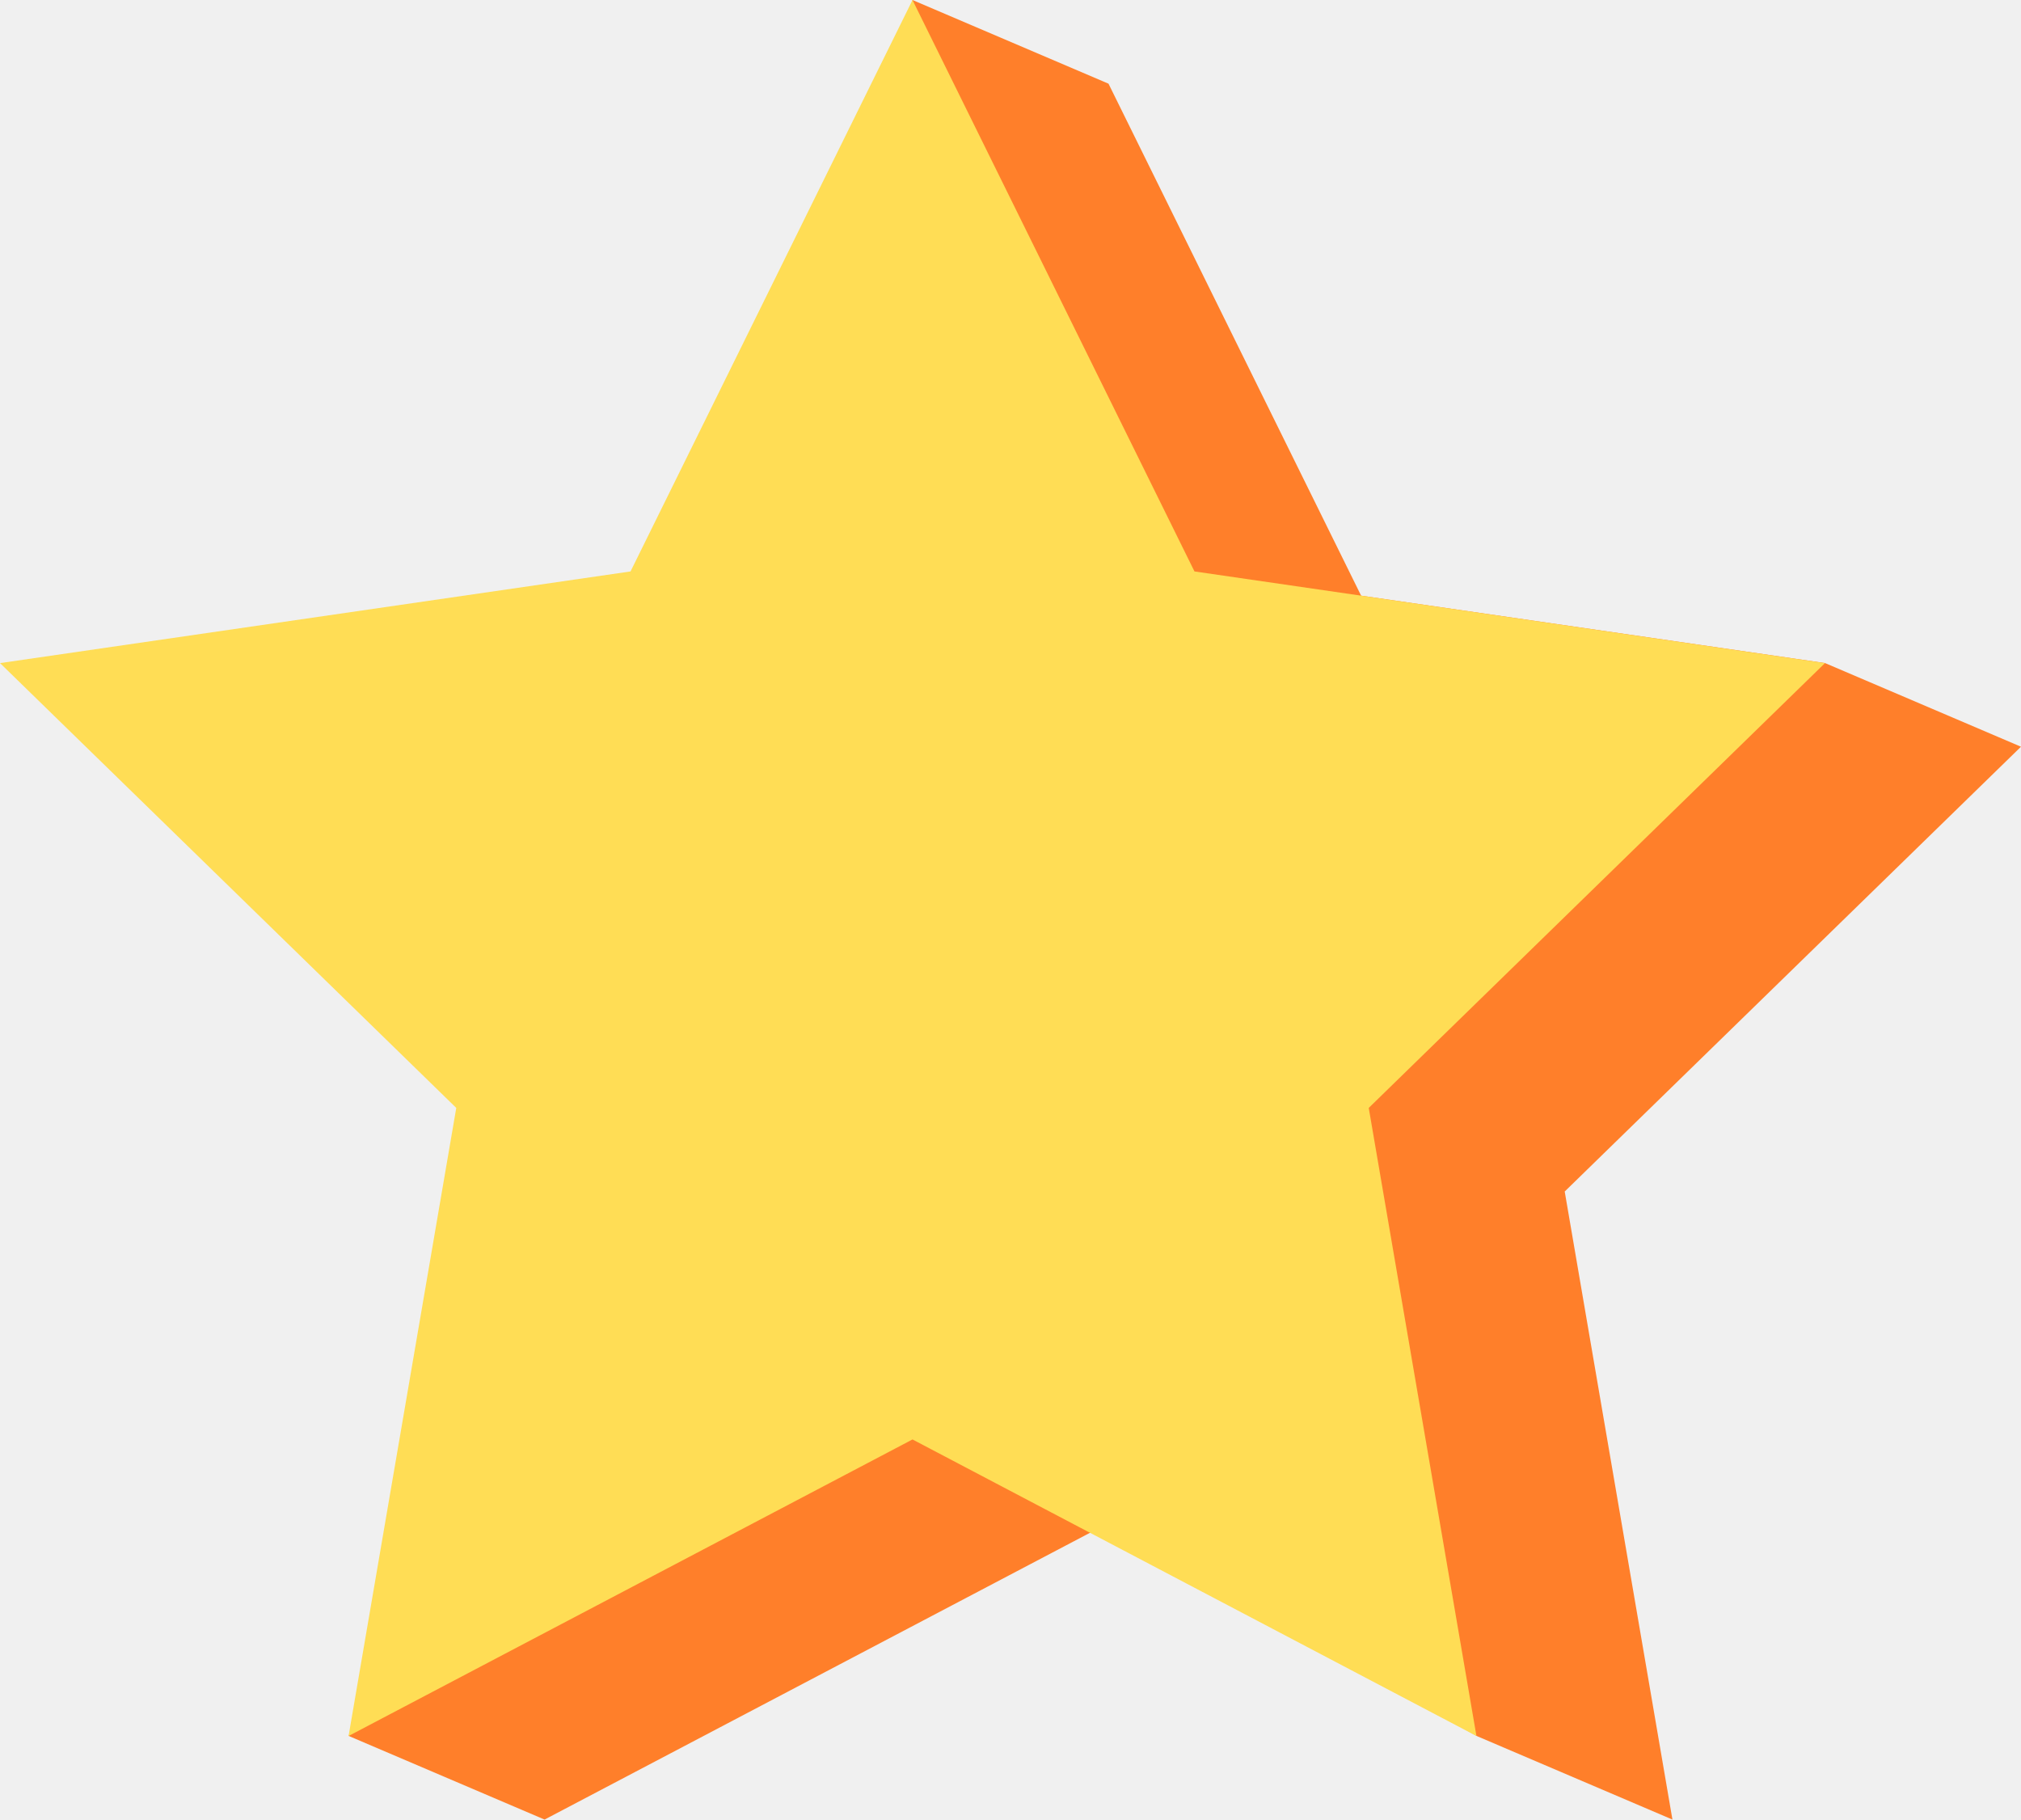
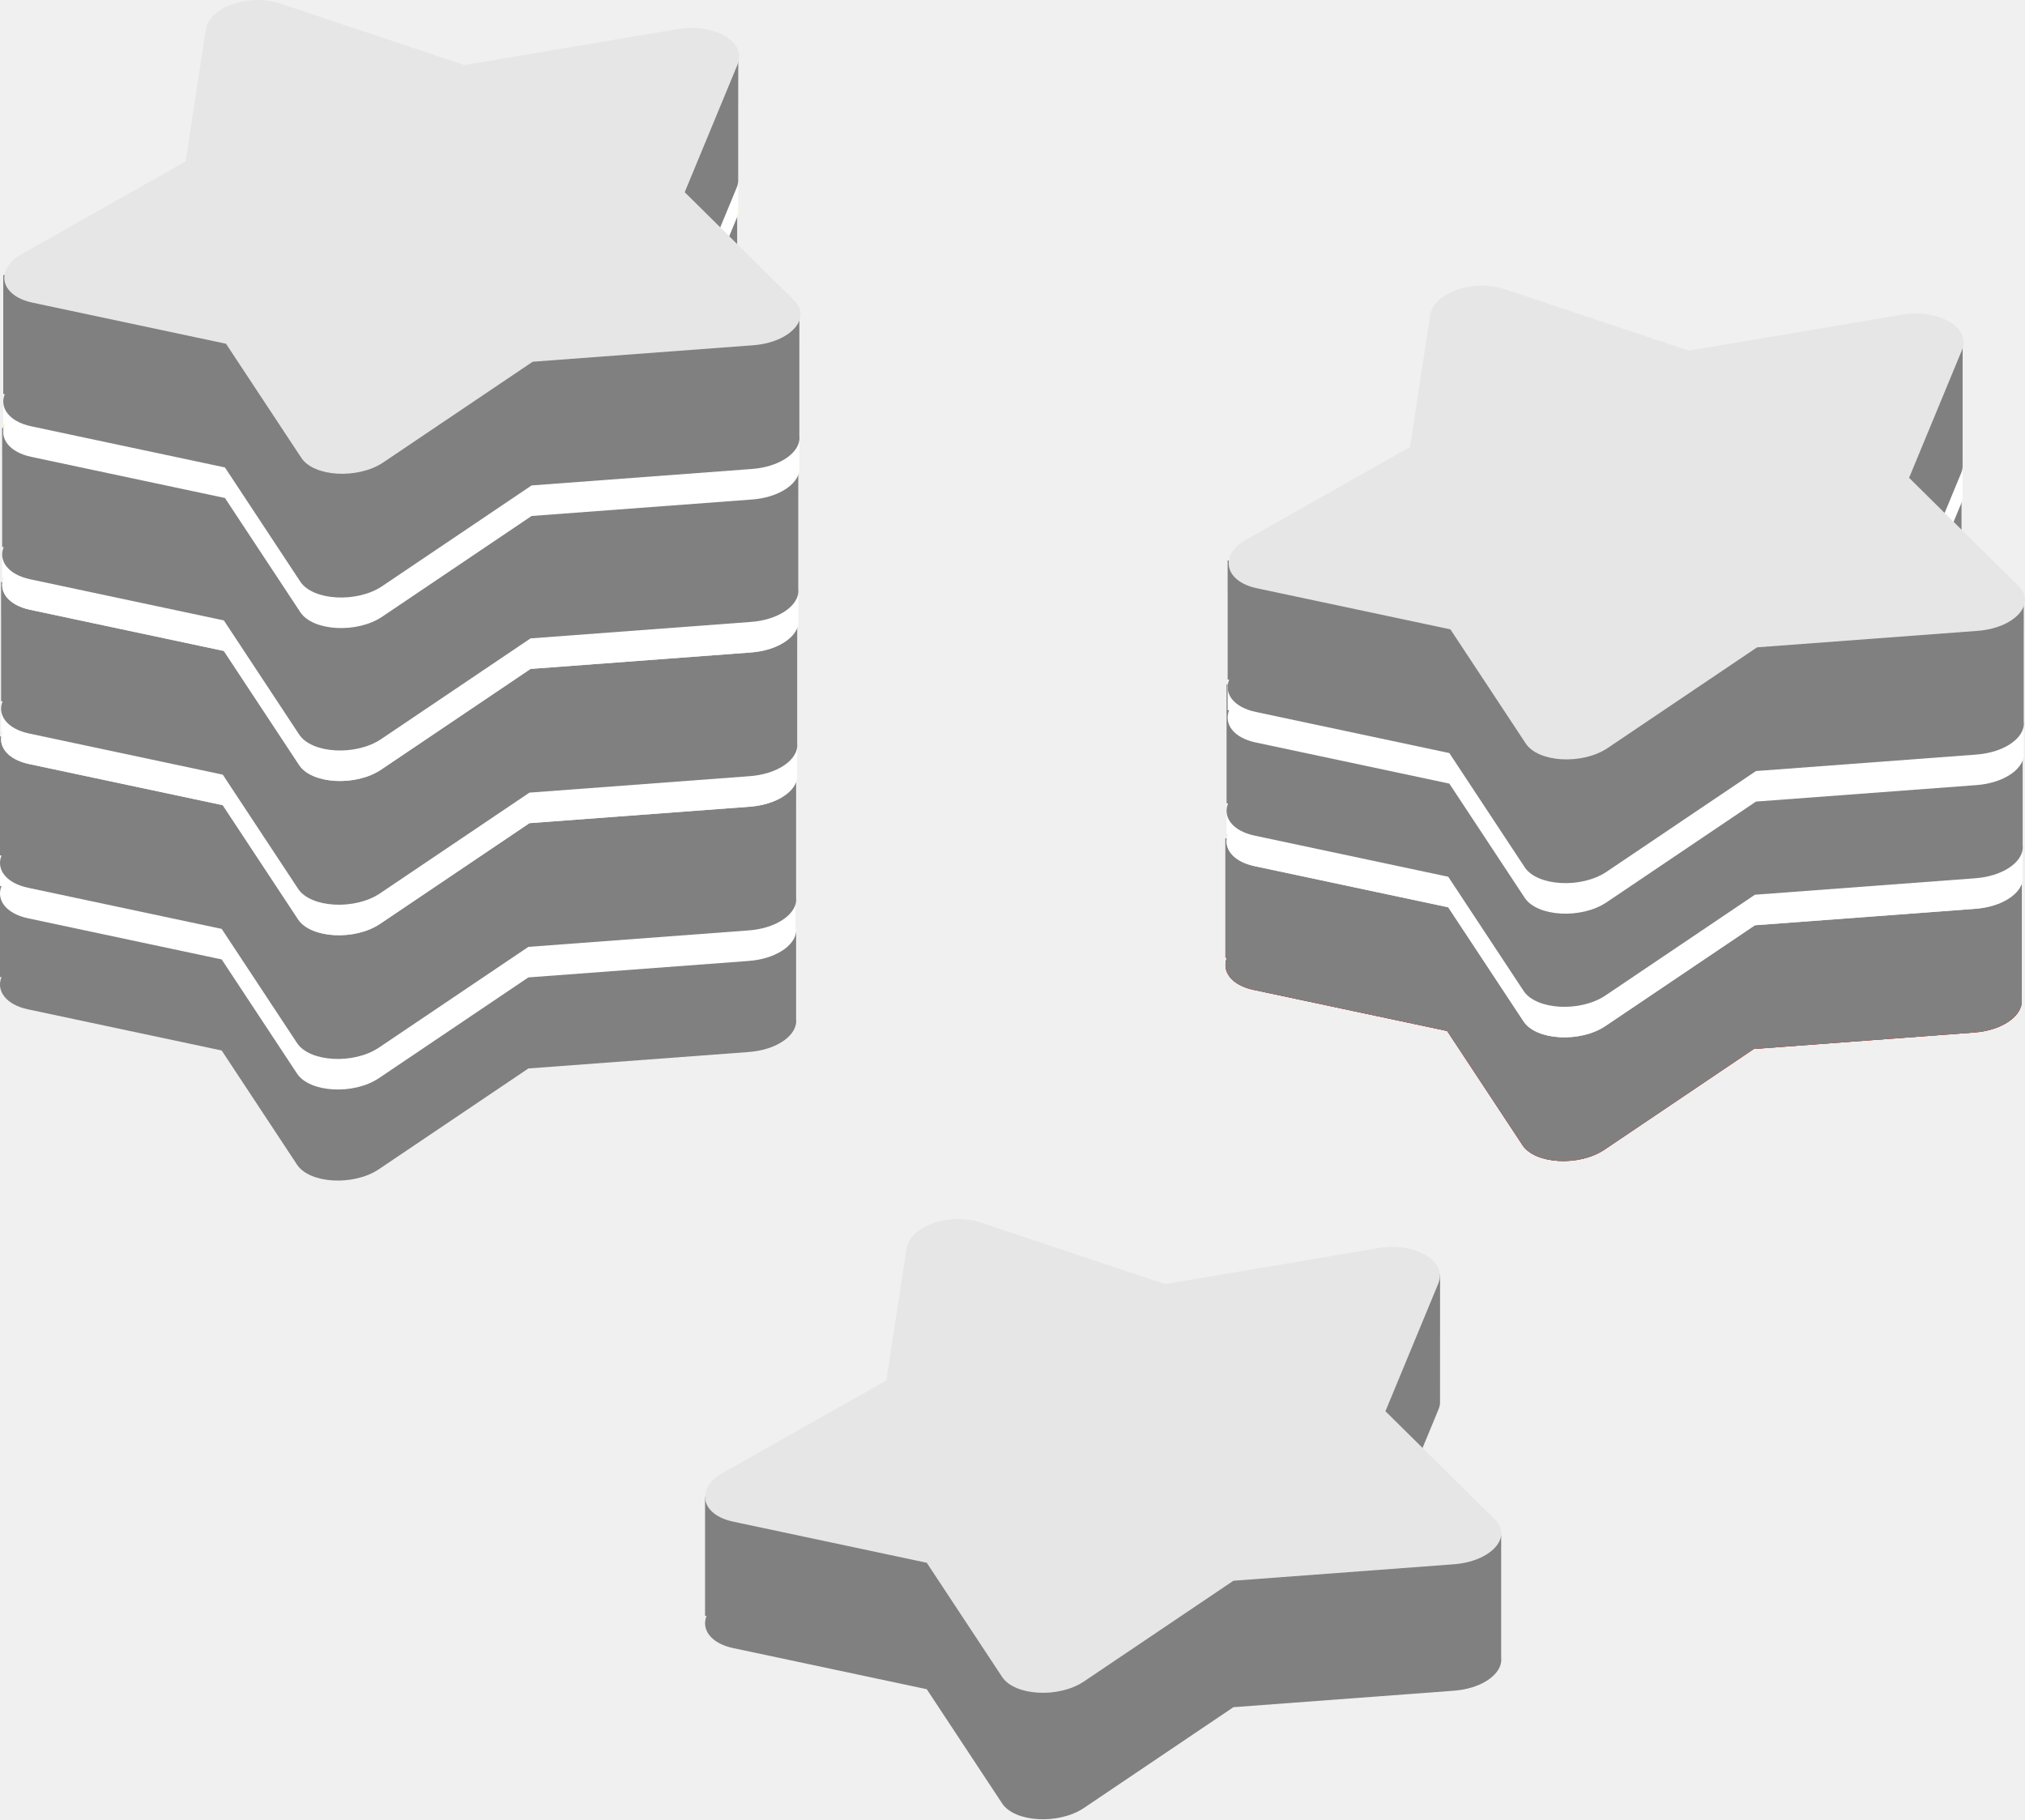
- <svg xmlns="http://www.w3.org/2000/svg" width="105.675" height="95.129" viewBox="0 0 27.96 25.17" version="1.1" id="svg5">
-   <defs id="defs2" />
-   <g id="layer1" transform="translate(-47.18876,-42.25554)">
-     <g id="g5601">
-       <g id="g17861">
-         <path id="path6497" style="fill:#ff7f2a;fill-opacity:1;stroke:none;stroke-width:1px;stroke-linecap:butt;stroke-linejoin:miter;stroke-opacity:1" d="M 46.75,4.748 41.135,39.16 9.287,43.787 32.086,66.008 17.262,95.502 l 10.25,4.375 L 57,84.375 76.238,95.502 86.488,99.877 80.855,67.041 104.713,43.787 94.463,39.412 70.209,35.889 57,9.123 Z" transform="matrix(0.2645833,0,0,0.2645833,47.44337,40.99932)" />
-         <path id="path13755" style="fill:#ffdd55;stroke-width:1.1;stroke-linejoin:round;paint-order:fill markers stroke" d="m 59.813,42.256 3.901,7.904 8.723,1.268 -6.312,6.153 1.49,8.688 -7.802,-4.102 -7.802,4.102 1.49,-8.688 -6.312,-6.153 8.723,-1.268 z" />
-       </g>
-     </g>
+ <svg xmlns="http://www.w3.org/2000/svg" width="171.474" height="154.063" viewBox="0 0 45.369 40.763" version="1.1" id="svg5" xml:space="preserve">
+   <defs id="defs2">
+     <rect x="1665.803" y="175.768" width="872.183" height="298.273" id="rect5677" />
+     <rect x="1805.619" y="150.468" width="732.368" height="332.894" id="rect5671" />
+     <rect x="1665.803" y="175.768" width="872.183" height="298.273" id="rect8036" />
+     <rect x="1665.803" y="175.768" width="872.183" height="298.273" id="rect836" />
+     <rect x="1665.803" y="175.768" width="872.183" height="298.273" id="rect52157" />
+     <rect x="1665.803" y="175.768" width="872.183" height="298.273" id="rect52175" />
+     <rect x="1665.803" y="175.768" width="872.183" height="298.273" id="rect52345" />
+   </defs>
+   <g id="layer1" transform="translate(-266.4027,-513.8667)">
+     <text xml:space="preserve" transform="scale(0.2645833)" id="text5669" style="font-style:normal;font-weight:normal;font-size:40px;line-height:1.25;font-family:sans-serif;white-space:pre;shape-inside:url(#rect5671);display:inline;fill:#000000;fill-opacity:1;stroke:none" />
+     <path id="path49857" style="opacity:1;fill:#808080;fill-rule:evenodd;stroke:none;stroke-width:0.765;stroke-linecap:round;stroke-linejoin:round" class="UnoptimicedTransforms" d="m 71.773,133.858 -0.932,0.15 -0.459,1.261 0.192,0.805 c -0.058,0.004 -0.117,0.011 -0.176,0.02 l -4.782,0.807 -4.137,-1.381 c -0.174,-0.058 -0.36,-0.081 -0.543,-0.076 -0.547,0.015 -1.062,0.288 -1.115,0.665 l -0.384,2.502 -4.132,0.224 v 2.667 h 0.034 c -0.123,0.301 0.092,0.617 0.597,0.723 l 4.336,0.921 1.687,2.556 c 0.28,0.429 1.27,0.485 1.836,0.104 l 3.348,-2.257 4.926,-0.368 c 0.605,-0.042 1.036,-0.337 1.073,-0.651 8.2e-5,-6.9e-4 -7.8e-5,-0.001 0,-0.002 0.003,-0.028 0.003,-0.057 0,-0.085 v -2.746 l -0.625,-0.072 -1.854,-0.151 1.077,-2.603 c 0.019,-0.046 0.029,-0.092 0.032,-0.137 v -0.042 z" transform="translate(211.097,394.2575)" />
+     <path id="path49859" style="opacity:1;fill:#e6e6e6;fill-opacity:1;fill-rule:evenodd;stroke:none;stroke-width:0.765;stroke-linecap:round;stroke-linejoin:round" d="m 71.741,136.871 -1.192,2.88 2.45,2.422 c 0.411,0.407 -0.093,0.95 -0.93,1.008 l -4.926,0.368 -3.349,2.257 c -0.566,0.38 -1.555,0.324 -1.835,-0.104 l -1.687,-2.556 -4.336,-0.921 c -0.727,-0.153 -0.854,-0.741 -0.236,-1.091 l 3.667,-2.073 0.452,-2.951 c 0.07,-0.502 0.962,-0.82 1.657,-0.589 l 4.137,1.381 4.782,-0.807 c 0.813,-0.133 1.539,0.287 1.344,0.776 z" class="UnoptimicedTransforms" transform="translate(211.097,391.4243)" />
+     <path id="path49861" style="opacity:1;fill:#808080;fill-opacity:1;fill-rule:evenodd;stroke:none;stroke-width:0.765;stroke-linecap:round;stroke-linejoin:round" class="UnoptimicedTransforms" d="m 71.773,133.858 -0.932,0.15 -0.459,1.261 0.192,0.805 c -0.058,0.004 -0.117,0.011 -0.176,0.02 l -4.782,0.807 -4.137,-1.381 c -0.174,-0.058 -0.36,-0.081 -0.543,-0.076 -0.547,0.015 -1.062,0.288 -1.115,0.665 l -0.384,2.502 -4.132,0.224 v 2.667 h 0.034 c -0.123,0.301 0.092,0.617 0.597,0.723 l 4.336,0.921 1.687,2.556 c 0.28,0.429 1.27,0.485 1.836,0.104 l 3.348,-2.257 4.926,-0.368 c 0.605,-0.042 1.036,-0.337 1.073,-0.651 8.2e-5,-6.9e-4 -7.8e-5,-0.001 0,-0.002 0.003,-0.028 0.003,-0.057 0,-0.085 v -2.746 l -0.625,-0.072 -1.854,-0.151 1.077,-2.603 c 0.019,-0.046 0.029,-0.092 0.032,-0.137 v -0.042 z" transform="translate(226.894,408.5684)" />
+     <path id="path49863" style="opacity:1;fill:#e6e6e6;fill-opacity:1;fill-rule:evenodd;stroke:none;stroke-width:0.765;stroke-linecap:round;stroke-linejoin:round" d="m 71.741,136.871 -1.192,2.88 2.45,2.422 c 0.411,0.407 -0.093,0.95 -0.93,1.008 l -4.926,0.368 -3.349,2.257 c -0.566,0.38 -1.555,0.324 -1.835,-0.104 l -1.687,-2.556 -4.336,-0.921 c -0.727,-0.153 -0.854,-0.741 -0.236,-1.091 l 3.667,-2.073 0.452,-2.951 c 0.07,-0.502 0.962,-0.82 1.657,-0.589 l 4.137,1.381 4.782,-0.807 c 0.813,-0.133 1.539,0.287 1.344,0.776 z" class="UnoptimicedTransforms" transform="translate(226.894,405.7352)" />
+     <path id="path49865" style="opacity:1;fill:#808080;fill-rule:evenodd;stroke:none;stroke-width:0.765;stroke-linecap:round;stroke-linejoin:round" class="UnoptimicedTransforms" d="m 71.773,133.858 -0.932,0.15 -0.459,1.261 0.192,0.805 c -0.058,0.004 -0.117,0.011 -0.176,0.02 l -4.782,0.807 -4.137,-1.381 c -0.174,-0.058 -0.36,-0.081 -0.543,-0.076 -0.547,0.015 -1.062,0.288 -1.115,0.665 l -0.384,2.502 -4.132,0.224 v 2.667 h 0.034 c -0.123,0.301 0.092,0.617 0.597,0.723 l 4.336,0.921 1.687,2.556 c 0.28,0.429 1.27,0.485 1.836,0.104 l 3.348,-2.257 4.926,-0.368 c 0.605,-0.042 1.036,-0.337 1.073,-0.651 8.2e-5,-6.9e-4 -7.8e-5,-0.001 0,-0.002 0.003,-0.028 0.003,-0.057 0,-0.085 v -2.746 l -0.625,-0.072 -1.854,-0.151 1.077,-2.603 c 0.019,-0.046 0.029,-0.092 0.032,-0.137 v -0.042 z" transform="translate(238.5536,393.8205)" />
+     <path id="path49867" style="opacity:1;fill:#e6e6e6;fill-opacity:1;fill-rule:evenodd;stroke:none;stroke-width:0.765;stroke-linecap:round;stroke-linejoin:round" d="m 71.741,136.871 -1.192,2.88 2.45,2.422 c 0.411,0.407 -0.093,0.95 -0.93,1.008 l -4.926,0.368 -3.349,2.257 c -0.566,0.38 -1.555,0.324 -1.835,-0.104 l -1.687,-2.556 -4.336,-0.921 c -0.727,-0.153 -0.854,-0.741 -0.236,-1.091 l 3.667,-2.073 0.452,-2.951 c 0.07,-0.502 0.962,-0.82 1.657,-0.589 l 4.137,1.381 4.782,-0.807 c 0.813,-0.133 1.539,0.287 1.344,0.776 z" class="UnoptimicedTransforms" transform="translate(238.5777,391.0489)" />
+     <path id="path49869" style="opacity:1;fill:#ff0000;fill-rule:evenodd;stroke:none;stroke-width:0.765;stroke-linecap:round;stroke-linejoin:round" class="UnoptimicedTransforms" d="m 71.773,133.858 -0.932,0.15 -0.459,1.261 0.192,0.805 c -0.058,0.004 -0.117,0.011 -0.176,0.02 l -4.782,0.807 -4.137,-1.381 c -0.174,-0.058 -0.36,-0.081 -0.543,-0.076 -0.547,0.015 -1.062,0.288 -1.115,0.665 l -0.384,2.502 -4.132,0.224 v 2.667 h 0.034 c -0.123,0.301 0.092,0.617 0.597,0.723 l 4.336,0.921 1.687,2.556 c 0.28,0.429 1.27,0.485 1.836,0.104 l 3.348,-2.257 4.926,-0.368 c 0.605,-0.042 1.036,-0.337 1.073,-0.651 8.2e-5,-6.9e-4 -7.8e-5,-0.001 0,-0.002 0.003,-0.028 0.003,-0.057 0,-0.085 v -2.746 l -0.625,-0.072 -1.854,-0.151 1.077,-2.603 c 0.019,-0.046 0.029,-0.092 0.032,-0.137 v -0.042 z" transform="translate(238.5536,393.8205)" />
+     <path id="path49871" style="opacity:1;fill:#808080;fill-rule:evenodd;stroke:none;stroke-width:0.765;stroke-linecap:round;stroke-linejoin:round" class="UnoptimicedTransforms" d="m 71.773,133.858 -0.932,0.15 -0.459,1.261 0.192,0.805 c -0.058,0.004 -0.117,0.011 -0.176,0.02 l -4.782,0.807 -4.137,-1.381 c -0.174,-0.058 -0.36,-0.081 -0.543,-0.076 -0.547,0.015 -1.062,0.288 -1.115,0.665 l -0.384,2.502 -4.132,0.224 v 2.667 h 0.034 c -0.123,0.301 0.092,0.617 0.597,0.723 l 4.336,0.921 1.687,2.556 c 0.28,0.429 1.27,0.485 1.836,0.104 l 3.348,-2.257 4.926,-0.368 c 0.605,-0.042 1.036,-0.337 1.073,-0.651 8.2e-5,-6.9e-4 -7.8e-5,-0.001 0,-0.002 0.003,-0.028 0.003,-0.057 0,-0.085 v -2.746 l -0.625,-0.072 -1.854,-0.151 1.077,-2.603 c 0.019,-0.046 0.029,-0.092 0.032,-0.137 v -0.042 z" transform="translate(238.5536,393.8205)" />
+     <path id="path49873" style="opacity:1;fill:#e6e6e6;fill-opacity:1;fill-rule:evenodd;stroke:none;stroke-width:0.765;stroke-linecap:round;stroke-linejoin:round" d="m 71.741,136.871 -1.192,2.88 2.45,2.422 c 0.411,0.407 -0.093,0.95 -0.93,1.008 l -4.926,0.368 -3.349,2.257 c -0.566,0.38 -1.555,0.324 -1.835,-0.104 l -1.687,-2.556 -4.336,-0.921 c -0.727,-0.153 -0.854,-0.741 -0.236,-1.091 l 3.667,-2.073 0.452,-2.951 c 0.07,-0.502 0.962,-0.82 1.657,-0.589 l 4.137,1.381 4.782,-0.807 c 0.813,-0.133 1.539,0.287 1.344,0.776 z" class="UnoptimicedTransforms" transform="translate(238.5777,391.0489)" />
+     <path id="path49875" style="opacity:1;fill:#ffffff;fill-rule:evenodd;stroke:none;stroke-width:0.765;stroke-linecap:round;stroke-linejoin:round" class="UnoptimicedTransforms" d="m 71.773,133.858 -0.932,0.15 -0.459,1.261 0.192,0.805 c -0.058,0.004 -0.117,0.011 -0.176,0.02 l -4.782,0.807 -4.137,-1.381 c -0.174,-0.058 -0.36,-0.081 -0.543,-0.076 -0.547,0.015 -1.062,0.288 -1.115,0.665 l -0.384,2.502 -4.132,0.224 v 2.667 h 0.034 c -0.123,0.301 0.092,0.617 0.597,0.723 l 4.336,0.921 1.687,2.556 c 0.28,0.429 1.27,0.485 1.836,0.104 l 3.348,-2.257 4.926,-0.368 c 0.605,-0.042 1.036,-0.337 1.073,-0.651 8.2e-5,-6.9e-4 -7.8e-5,-0.001 0,-0.002 0.003,-0.028 0.003,-0.057 0,-0.085 v -2.746 l -0.625,-0.072 -1.854,-0.151 1.077,-2.603 c 0.019,-0.046 0.029,-0.092 0.032,-0.137 v -0.042 z" transform="translate(238.5778,391.049)" />
+     <path id="path49877" style="opacity:1;fill:#808080;fill-opacity:1;fill-rule:evenodd;stroke:none;stroke-width:0.765;stroke-linecap:round;stroke-linejoin:round" class="UnoptimicedTransforms" d="m 71.773,133.858 -0.932,0.15 -0.459,1.261 0.192,0.805 c -0.058,0.004 -0.117,0.011 -0.176,0.02 l -4.782,0.807 -4.137,-1.381 c -0.174,-0.058 -0.36,-0.081 -0.543,-0.076 -0.547,0.015 -1.062,0.288 -1.115,0.665 l -0.384,2.502 -4.132,0.224 v 2.667 h 0.034 c -0.123,0.301 0.092,0.617 0.597,0.723 l 4.336,0.921 1.687,2.556 c 0.28,0.429 1.27,0.485 1.836,0.104 l 3.348,-2.257 4.926,-0.368 c 0.605,-0.042 1.036,-0.337 1.073,-0.651 8.2e-5,-6.9e-4 -7.8e-5,-0.001 0,-0.002 0.003,-0.028 0.003,-0.057 0,-0.085 v -2.746 l -0.625,-0.072 -1.854,-0.151 1.077,-2.603 c 0.019,-0.046 0.029,-0.092 0.032,-0.137 v -0.042 z" transform="translate(238.5778,390.3647)" />
+     <path id="path49879" style="opacity:1;fill:#fcff14;fill-opacity:1;fill-rule:evenodd;stroke:none;stroke-width:0.765;stroke-linecap:round;stroke-linejoin:round" d="m 71.741,136.871 -1.192,2.88 2.45,2.422 c 0.411,0.407 -0.093,0.95 -0.93,1.008 l -4.926,0.368 -3.349,2.257 c -0.566,0.38 -1.555,0.324 -1.835,-0.104 l -1.687,-2.556 -4.336,-0.921 c -0.727,-0.153 -0.854,-0.741 -0.236,-1.091 l 3.667,-2.073 0.452,-2.951 c 0.07,-0.502 0.962,-0.82 1.657,-0.589 l 4.137,1.381 4.782,-0.807 c 0.813,-0.133 1.539,0.287 1.344,0.776 z" class="UnoptimicedTransforms" transform="translate(238.602,387.5931)" />
+     <path id="path49881" style="opacity:1;fill:#ffffff;fill-rule:evenodd;stroke:none;stroke-width:0.765;stroke-linecap:round;stroke-linejoin:round" class="UnoptimicedTransforms" d="m 71.773,133.858 -0.932,0.15 -0.459,1.261 0.192,0.805 c -0.058,0.004 -0.117,0.011 -0.176,0.02 l -4.782,0.807 -4.137,-1.381 c -0.174,-0.058 -0.36,-0.081 -0.543,-0.076 -0.547,0.015 -1.062,0.288 -1.115,0.665 l -0.384,2.502 -4.132,0.224 v 2.667 h 0.034 c -0.123,0.301 0.092,0.617 0.597,0.723 l 4.336,0.921 1.687,2.556 c 0.28,0.429 1.27,0.485 1.836,0.104 l 3.348,-2.257 4.926,-0.368 c 0.605,-0.042 1.036,-0.337 1.073,-0.651 8.2e-5,-6.9e-4 -7.8e-5,-0.001 0,-0.002 0.003,-0.028 0.003,-0.057 0,-0.085 v -2.746 l -0.625,-0.072 -1.854,-0.151 1.077,-2.603 c 0.019,-0.046 0.029,-0.092 0.032,-0.137 v -0.042 z" transform="translate(238.6021,388.2775)" />
+     <path id="path49883" style="opacity:1;fill:#808080;fill-opacity:1;fill-rule:evenodd;stroke:none;stroke-width:0.765;stroke-linecap:round;stroke-linejoin:round" class="UnoptimicedTransforms" d="m 71.773,133.858 -0.932,0.15 -0.459,1.261 0.192,0.805 c -0.058,0.004 -0.117,0.011 -0.176,0.02 l -4.782,0.807 -4.137,-1.381 c -0.174,-0.058 -0.36,-0.081 -0.543,-0.076 -0.547,0.015 -1.062,0.288 -1.115,0.665 l -0.384,2.502 -4.132,0.224 v 2.667 h 0.034 c -0.123,0.301 0.092,0.617 0.597,0.723 l 4.336,0.921 1.687,2.556 c 0.28,0.429 1.27,0.485 1.836,0.104 l 3.348,-2.257 4.926,-0.368 c 0.605,-0.042 1.036,-0.337 1.073,-0.651 8.2e-5,-6.9e-4 -7.8e-5,-0.001 0,-0.002 0.003,-0.028 0.003,-0.057 0,-0.085 v -2.746 l -0.625,-0.072 -1.854,-0.151 1.077,-2.603 c 0.019,-0.046 0.029,-0.092 0.032,-0.137 v -0.042 z" transform="translate(238.6021,387.5932)" />
+     <path id="path49885" style="opacity:1;fill:#e6e6e6;fill-opacity:1;fill-rule:evenodd;stroke:none;stroke-width:0.765;stroke-linecap:round;stroke-linejoin:round" d="m 71.741,136.871 -1.192,2.88 2.45,2.422 c 0.411,0.407 -0.093,0.95 -0.93,1.008 l -4.926,0.368 -3.349,2.257 c -0.566,0.38 -1.555,0.324 -1.835,-0.104 l -1.687,-2.556 -4.336,-0.921 c -0.727,-0.153 -0.854,-0.741 -0.236,-1.091 l 3.667,-2.073 0.452,-2.951 c 0.07,-0.502 0.962,-0.82 1.657,-0.589 l 4.137,1.381 4.782,-0.807 c 0.813,-0.133 1.539,0.287 1.344,0.776 z" class="UnoptimicedTransforms" transform="translate(238.6262,384.8216)" />
+     <path id="path49887" style="opacity:1;fill:#ffffff;fill-rule:evenodd;stroke:none;stroke-width:0.765;stroke-linecap:round;stroke-linejoin:round" class="UnoptimicedTransforms" d="m 71.773,133.858 -0.932,0.15 -0.459,1.261 0.192,0.805 c -0.058,0.004 -0.117,0.011 -0.176,0.02 l -4.782,0.807 -4.137,-1.381 c -0.174,-0.058 -0.36,-0.081 -0.543,-0.076 -0.547,0.015 -1.062,0.288 -1.115,0.665 l -0.384,2.502 -4.132,0.224 v 2.667 h 0.034 c -0.123,0.301 0.092,0.617 0.597,0.723 l 4.336,0.921 1.687,2.556 c 0.28,0.429 1.27,0.485 1.836,0.104 l 3.348,-2.257 4.926,-0.368 c 0.605,-0.042 1.036,-0.337 1.073,-0.651 8.2e-5,-6.9e-4 -7.8e-5,-0.001 0,-0.002 0.003,-0.028 0.003,-0.057 0,-0.085 v -2.746 l -0.625,-0.072 -1.854,-0.151 1.077,-2.603 c 0.019,-0.046 0.029,-0.092 0.032,-0.137 v -0.042 z" transform="translate(211.0972,392.2172)" />
+     <path id="path49889" style="opacity:1;fill:#808080;fill-opacity:1;fill-rule:evenodd;stroke:none;stroke-width:0.765;stroke-linecap:round;stroke-linejoin:round" class="UnoptimicedTransforms" d="m 71.773,133.858 -0.932,0.15 -0.459,1.261 0.192,0.805 c -0.058,0.004 -0.117,0.011 -0.176,0.02 l -4.782,0.807 -4.137,-1.381 c -0.174,-0.058 -0.36,-0.081 -0.543,-0.076 -0.547,0.015 -1.062,0.288 -1.115,0.665 l -0.384,2.502 -4.132,0.224 v 2.667 h 0.034 c -0.123,0.301 0.092,0.617 0.597,0.723 l 4.336,0.921 1.687,2.556 c 0.28,0.429 1.27,0.485 1.836,0.104 l 3.348,-2.257 4.926,-0.368 c 0.605,-0.042 1.036,-0.337 1.073,-0.651 8.2e-5,-6.9e-4 -7.8e-5,-0.001 0,-0.002 0.003,-0.028 0.003,-0.057 0,-0.085 v -2.746 l -0.625,-0.072 -1.854,-0.151 1.077,-2.603 c 0.019,-0.046 0.029,-0.092 0.032,-0.137 v -0.042 z" transform="translate(211.0972,391.5329)" />
+     <path id="path49891" style="opacity:1;fill:#e6e6e6;fill-opacity:1;fill-rule:evenodd;stroke:none;stroke-width:0.765;stroke-linecap:round;stroke-linejoin:round" d="m 71.741,136.871 -1.192,2.88 2.45,2.422 c 0.411,0.407 -0.093,0.95 -0.93,1.008 l -4.926,0.368 -3.349,2.257 c -0.566,0.38 -1.555,0.324 -1.835,-0.104 l -1.687,-2.556 -4.336,-0.921 c -0.727,-0.153 -0.854,-0.741 -0.236,-1.091 l 3.667,-2.073 0.452,-2.951 c 0.07,-0.502 0.962,-0.82 1.657,-0.589 l 4.137,1.381 4.782,-0.807 c 0.813,-0.133 1.539,0.287 1.344,0.776 z" class="UnoptimicedTransforms" transform="translate(211.1213,388.7613)" />
+     <path id="path49893" style="opacity:1;fill:#ffffff;fill-rule:evenodd;stroke:none;stroke-width:0.765;stroke-linecap:round;stroke-linejoin:round" class="UnoptimicedTransforms" d="m 71.773,133.858 -0.932,0.15 -0.459,1.261 0.192,0.805 c -0.058,0.004 -0.117,0.011 -0.176,0.02 l -4.782,0.807 -4.137,-1.381 c -0.174,-0.058 -0.36,-0.081 -0.543,-0.076 -0.547,0.015 -1.062,0.288 -1.115,0.665 l -0.384,2.502 -4.132,0.224 v 2.667 h 0.034 c -0.123,0.301 0.092,0.617 0.597,0.723 l 4.336,0.921 1.687,2.556 c 0.28,0.429 1.27,0.485 1.836,0.104 l 3.348,-2.257 4.926,-0.368 c 0.605,-0.042 1.036,-0.337 1.073,-0.651 8.2e-5,-6.9e-4 -7.8e-5,-0.001 0,-0.002 0.003,-0.028 0.003,-0.057 0,-0.085 v -2.746 l -0.625,-0.072 -1.854,-0.151 1.077,-2.603 c 0.019,-0.046 0.029,-0.092 0.032,-0.137 v -0.042 z" transform="translate(211.1214,388.7614)" />
+     <path id="path49895" style="opacity:1;fill:#808080;fill-opacity:1;fill-rule:evenodd;stroke:none;stroke-width:0.765;stroke-linecap:round;stroke-linejoin:round" class="UnoptimicedTransforms" d="m 71.773,133.858 -0.932,0.15 -0.459,1.261 0.192,0.805 c -0.058,0.004 -0.117,0.011 -0.176,0.02 l -4.782,0.807 -4.137,-1.381 c -0.174,-0.058 -0.36,-0.081 -0.543,-0.076 -0.547,0.015 -1.062,0.288 -1.115,0.665 l -0.384,2.502 -4.132,0.224 v 2.667 h 0.034 c -0.123,0.301 0.092,0.617 0.597,0.723 l 4.336,0.921 1.687,2.556 c 0.28,0.429 1.27,0.485 1.836,0.104 l 3.348,-2.257 4.926,-0.368 c 0.605,-0.042 1.036,-0.337 1.073,-0.651 8.2e-5,-6.9e-4 -7.8e-5,-0.001 0,-0.002 0.003,-0.028 0.003,-0.057 0,-0.085 v -2.746 l -0.625,-0.072 -1.854,-0.151 1.077,-2.603 c 0.019,-0.046 0.029,-0.092 0.032,-0.137 v -0.042 z" transform="translate(211.1214,388.0771)" />
+     <path id="path49897" style="opacity:1;fill:#e6e6e6;fill-opacity:1;fill-rule:evenodd;stroke:none;stroke-width:0.765;stroke-linecap:round;stroke-linejoin:round" d="m 71.741,136.871 -1.192,2.88 2.45,2.422 c 0.411,0.407 -0.093,0.95 -0.93,1.008 l -4.926,0.368 -3.349,2.257 c -0.566,0.38 -1.555,0.324 -1.835,-0.104 l -1.687,-2.556 -4.336,-0.921 c -0.727,-0.153 -0.854,-0.741 -0.236,-1.091 l 3.667,-2.073 0.452,-2.951 c 0.07,-0.502 0.962,-0.82 1.657,-0.589 l 4.137,1.381 4.782,-0.807 c 0.813,-0.133 1.539,0.287 1.344,0.776 z" class="UnoptimicedTransforms" transform="translate(211.1456,385.3055)" />
+     <path id="path49899" style="opacity:1;fill:#ffffff;fill-rule:evenodd;stroke:none;stroke-width:0.765;stroke-linecap:round;stroke-linejoin:round" class="UnoptimicedTransforms" d="m 71.773,133.858 -0.932,0.15 -0.459,1.261 0.192,0.805 c -0.058,0.004 -0.117,0.011 -0.176,0.02 l -4.782,0.807 -4.137,-1.381 c -0.174,-0.058 -0.36,-0.081 -0.543,-0.076 -0.547,0.015 -1.062,0.288 -1.115,0.665 l -0.384,2.502 -4.132,0.224 v 2.667 h 0.034 c -0.123,0.301 0.092,0.617 0.597,0.723 l 4.336,0.921 1.687,2.556 c 0.28,0.429 1.27,0.485 1.836,0.104 l 3.348,-2.257 4.926,-0.368 c 0.605,-0.042 1.036,-0.337 1.073,-0.651 8.2e-5,-6.9e-4 -7.8e-5,-0.001 0,-0.002 0.003,-0.028 0.003,-0.057 0,-0.085 v -2.746 l -0.625,-0.072 -1.854,-0.151 1.077,-2.603 c 0.019,-0.046 0.029,-0.092 0.032,-0.137 v -0.042 z" transform="translate(211.1457,385.3056)" />
+     <path id="path49901" style="opacity:1;fill:#808080;fill-opacity:1;fill-rule:evenodd;stroke:none;stroke-width:0.765;stroke-linecap:round;stroke-linejoin:round" class="UnoptimicedTransforms" d="m 71.773,133.858 -0.932,0.15 -0.459,1.261 0.192,0.805 c -0.058,0.004 -0.117,0.011 -0.176,0.02 l -4.782,0.807 -4.137,-1.381 c -0.174,-0.058 -0.36,-0.081 -0.543,-0.076 -0.547,0.015 -1.062,0.288 -1.115,0.665 l -0.384,2.502 -4.132,0.224 v 2.667 h 0.034 c -0.123,0.301 0.092,0.617 0.597,0.723 l 4.336,0.921 1.687,2.556 c 0.28,0.429 1.27,0.485 1.836,0.104 l 3.348,-2.257 4.926,-0.368 c 0.605,-0.042 1.036,-0.337 1.073,-0.651 8.2e-5,-6.9e-4 -7.8e-5,-0.001 0,-0.002 0.003,-0.028 0.003,-0.057 0,-0.085 v -2.746 l -0.625,-0.072 -1.854,-0.151 1.077,-2.603 c 0.019,-0.046 0.029,-0.092 0.032,-0.137 v -0.042 z" transform="translate(211.1457,384.6213)" />
+     <path id="path49903" style="opacity:1;fill:#fcff14;fill-opacity:1;fill-rule:evenodd;stroke:none;stroke-width:0.765;stroke-linecap:round;stroke-linejoin:round" d="m 71.741,136.871 -1.192,2.88 2.45,2.422 c 0.411,0.407 -0.093,0.95 -0.93,1.008 l -4.926,0.368 -3.349,2.257 c -0.566,0.38 -1.555,0.324 -1.835,-0.104 l -1.687,-2.556 -4.336,-0.921 c -0.727,-0.153 -0.854,-0.741 -0.236,-1.091 l 3.667,-2.073 0.452,-2.951 c 0.07,-0.502 0.962,-0.82 1.657,-0.589 l 4.137,1.381 4.782,-0.807 c 0.813,-0.133 1.539,0.287 1.344,0.776 z" class="UnoptimicedTransforms" transform="translate(211.1698,381.8497)" />
+     <path id="path49905" style="opacity:1;fill:#ffffff;fill-rule:evenodd;stroke:none;stroke-width:0.765;stroke-linecap:round;stroke-linejoin:round" class="UnoptimicedTransforms" d="m 71.773,133.858 -0.932,0.15 -0.459,1.261 0.192,0.805 c -0.058,0.004 -0.117,0.011 -0.176,0.02 l -4.782,0.807 -4.137,-1.381 c -0.174,-0.058 -0.36,-0.081 -0.543,-0.076 -0.547,0.015 -1.062,0.288 -1.115,0.665 l -0.384,2.502 -4.132,0.224 v 2.667 h 0.034 c -0.123,0.301 0.092,0.617 0.597,0.723 l 4.336,0.921 1.687,2.556 c 0.28,0.429 1.27,0.485 1.836,0.104 l 3.348,-2.257 4.926,-0.368 c 0.605,-0.042 1.036,-0.337 1.073,-0.651 8.2e-5,-6.9e-4 -7.8e-5,-0.001 0,-0.002 0.003,-0.028 0.003,-0.057 0,-0.085 v -2.746 l -0.625,-0.072 -1.854,-0.151 1.077,-2.603 c 0.019,-0.046 0.029,-0.092 0.032,-0.137 v -0.042 z" transform="translate(211.17,381.8784)" />
+     <path id="path49907" style="opacity:1;fill:#808080;fill-opacity:1;fill-rule:evenodd;stroke:none;stroke-width:0.765;stroke-linecap:round;stroke-linejoin:round" class="UnoptimicedTransforms" d="m 71.773,133.858 -0.932,0.15 -0.459,1.261 0.192,0.805 c -0.058,0.004 -0.117,0.011 -0.176,0.02 l -4.782,0.807 -4.137,-1.381 c -0.174,-0.058 -0.36,-0.081 -0.543,-0.076 -0.547,0.015 -1.062,0.288 -1.115,0.665 l -0.384,2.502 -4.132,0.224 v 2.667 h 0.034 c -0.123,0.301 0.092,0.617 0.597,0.723 l 4.336,0.921 1.687,2.556 c 0.28,0.429 1.27,0.485 1.836,0.104 l 3.348,-2.257 4.926,-0.368 c 0.605,-0.042 1.036,-0.337 1.073,-0.651 8.2e-5,-6.9e-4 -7.8e-5,-0.001 0,-0.002 0.003,-0.028 0.003,-0.057 0,-0.085 v -2.746 l -0.625,-0.072 -1.854,-0.151 1.077,-2.603 c 0.019,-0.046 0.029,-0.092 0.032,-0.137 v -0.042 z" transform="translate(211.17,381.194)" />
+     <path id="path49909" style="opacity:1;fill:#e6e6e6;fill-opacity:1;fill-rule:evenodd;stroke:none;stroke-width:0.765;stroke-linecap:round;stroke-linejoin:round" d="m 71.741,136.871 -1.192,2.88 2.45,2.422 c 0.411,0.407 -0.093,0.95 -0.93,1.008 l -4.926,0.368 -3.349,2.257 c -0.566,0.38 -1.555,0.324 -1.835,-0.104 l -1.687,-2.556 -4.336,-0.921 c -0.727,-0.153 -0.854,-0.741 -0.236,-1.091 l 3.667,-2.073 0.452,-2.951 c 0.07,-0.502 0.962,-0.82 1.657,-0.589 l 4.137,1.381 4.782,-0.807 c 0.813,-0.133 1.539,0.287 1.344,0.776 z" class="UnoptimicedTransforms" transform="translate(211.1941,378.4224)" />
  </g>
</svg>
